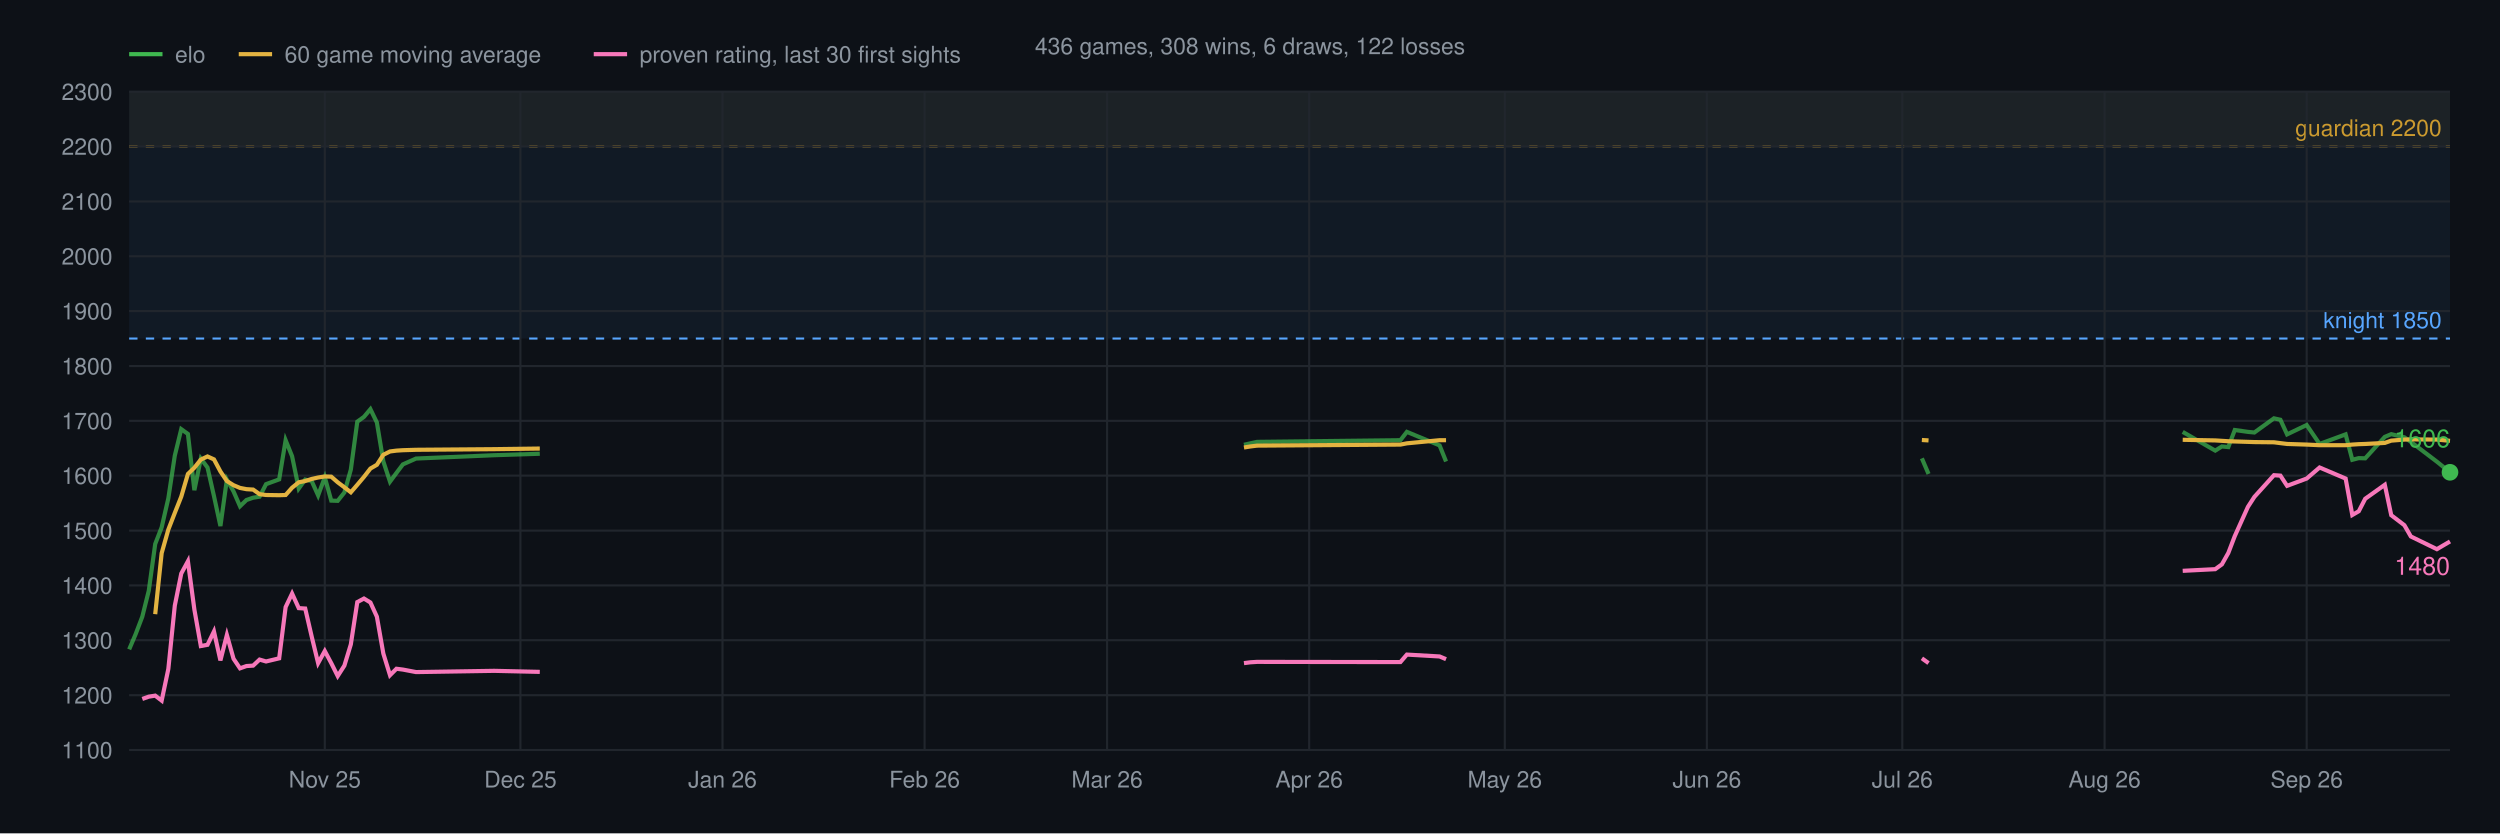
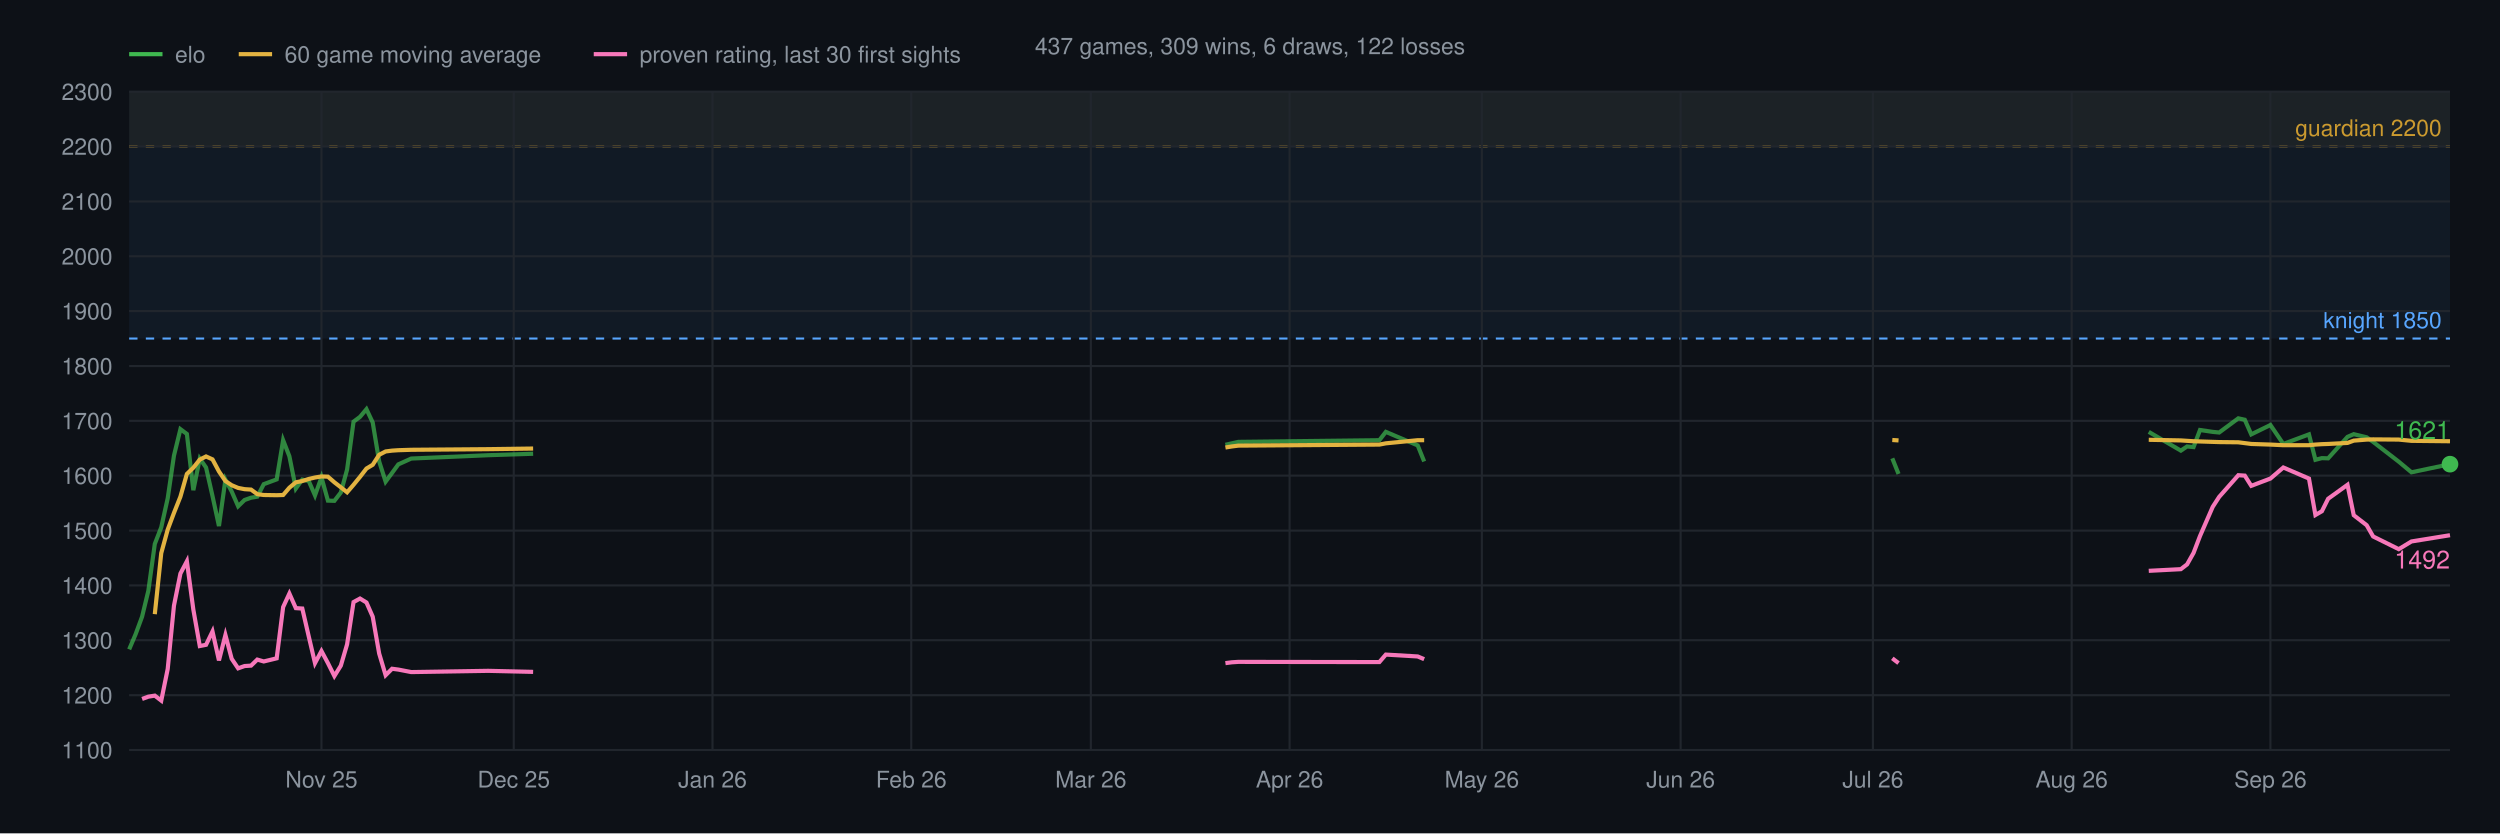
<svg xmlns="http://www.w3.org/2000/svg" viewBox="0 0 1200 400" font-family="Helvetica,sans-serif">
  <rect width="1200" height="400" fill="#0d1117" />
-   <text x="600" y="26" text-anchor="middle" font-size="11" fill="#8b949e">436 games, 308 wins, 6 draws, 122 losses</text>
+   <text x="600" y="26" text-anchor="middle" font-size="11" fill="#8b949e">437 games, 309 wins, 6 draws, 122 losses</text>
  <rect x="62" y="44" width="1114" height="26.3" fill="#d29922" fill-opacity="0.06" />
  <line x1="62" y1="70.3" x2="1176" y2="70.3" stroke="#d29922" stroke-width="1" stroke-dasharray="4 4" />
  <text x="1172" y="65.3" text-anchor="end" font-size="11" fill="#d29922">guardian 2200</text>
  <rect x="62" y="44" width="1114" height="118.5" fill="#58a6ff" fill-opacity="0.06" />
  <line x1="62" y1="162.5" x2="1176" y2="162.5" stroke="#58a6ff" stroke-width="1" stroke-dasharray="4 4" />
  <text x="1172" y="157.5" text-anchor="end" font-size="11" fill="#58a6ff">knight 1850</text>
  <line x1="62" y1="360.0" x2="1176" y2="360.0" stroke="#21262d" stroke-width="1" />
  <text x="54" y="364.0" text-anchor="end" font-size="11" fill="#8b949e">1100</text>
  <line x1="62" y1="333.7" x2="1176" y2="333.7" stroke="#21262d" stroke-width="1" />
  <text x="54" y="337.7" text-anchor="end" font-size="11" fill="#8b949e">1200</text>
  <line x1="62" y1="307.3" x2="1176" y2="307.3" stroke="#21262d" stroke-width="1" />
  <text x="54" y="311.3" text-anchor="end" font-size="11" fill="#8b949e">1300</text>
  <line x1="62" y1="281.0" x2="1176" y2="281.0" stroke="#21262d" stroke-width="1" />
  <text x="54" y="285.0" text-anchor="end" font-size="11" fill="#8b949e">1400</text>
  <line x1="62" y1="254.7" x2="1176" y2="254.7" stroke="#21262d" stroke-width="1" />
  <text x="54" y="258.7" text-anchor="end" font-size="11" fill="#8b949e">1500</text>
  <line x1="62" y1="228.3" x2="1176" y2="228.3" stroke="#21262d" stroke-width="1" />
  <text x="54" y="232.3" text-anchor="end" font-size="11" fill="#8b949e">1600</text>
  <line x1="62" y1="202.0" x2="1176" y2="202.0" stroke="#21262d" stroke-width="1" />
  <text x="54" y="206.0" text-anchor="end" font-size="11" fill="#8b949e">1700</text>
  <line x1="62" y1="175.7" x2="1176" y2="175.7" stroke="#21262d" stroke-width="1" />
  <text x="54" y="179.7" text-anchor="end" font-size="11" fill="#8b949e">1800</text>
  <line x1="62" y1="149.3" x2="1176" y2="149.3" stroke="#21262d" stroke-width="1" />
  <text x="54" y="153.3" text-anchor="end" font-size="11" fill="#8b949e">1900</text>
  <line x1="62" y1="123.0" x2="1176" y2="123.0" stroke="#21262d" stroke-width="1" />
  <text x="54" y="127.0" text-anchor="end" font-size="11" fill="#8b949e">2000</text>
  <line x1="62" y1="96.7" x2="1176" y2="96.7" stroke="#21262d" stroke-width="1" />
  <text x="54" y="100.7" text-anchor="end" font-size="11" fill="#8b949e">2100</text>
  <line x1="62" y1="70.3" x2="1176" y2="70.3" stroke="#21262d" stroke-width="1" />
  <text x="54" y="74.3" text-anchor="end" font-size="11" fill="#8b949e">2200</text>
  <line x1="62" y1="44.0" x2="1176" y2="44.0" stroke="#21262d" stroke-width="1" />
  <text x="54" y="48.0" text-anchor="end" font-size="11" fill="#8b949e">2300</text>
-   <line x1="155.9" y1="44" x2="155.9" y2="360" stroke="#21262d" stroke-width="1" />
-   <text x="155.9" y="378" text-anchor="middle" font-size="11" fill="#8b949e">Nov 25</text>
-   <line x1="249.8" y1="44" x2="249.8" y2="360" stroke="#21262d" stroke-width="1" />
-   <text x="249.8" y="378" text-anchor="middle" font-size="11" fill="#8b949e">Dec 25</text>
-   <line x1="346.8" y1="44" x2="346.8" y2="360" stroke="#21262d" stroke-width="1" />
-   <text x="346.8" y="378" text-anchor="middle" font-size="11" fill="#8b949e">Jan 26</text>
-   <line x1="443.8" y1="44" x2="443.8" y2="360" stroke="#21262d" stroke-width="1" />
-   <text x="443.8" y="378" text-anchor="middle" font-size="11" fill="#8b949e">Feb 26</text>
-   <line x1="531.4" y1="44" x2="531.4" y2="360" stroke="#21262d" stroke-width="1" />
-   <text x="531.4" y="378" text-anchor="middle" font-size="11" fill="#8b949e">Mar 26</text>
-   <line x1="628.4" y1="44" x2="628.4" y2="360" stroke="#21262d" stroke-width="1" />
-   <text x="628.4" y="378" text-anchor="middle" font-size="11" fill="#8b949e">Apr 26</text>
-   <line x1="722.3" y1="44" x2="722.3" y2="360" stroke="#21262d" stroke-width="1" />
-   <text x="722.3" y="378" text-anchor="middle" font-size="11" fill="#8b949e">May 26</text>
-   <line x1="819.3" y1="44" x2="819.3" y2="360" stroke="#21262d" stroke-width="1" />
-   <text x="819.3" y="378" text-anchor="middle" font-size="11" fill="#8b949e">Jun 26</text>
-   <line x1="913.1" y1="44" x2="913.1" y2="360" stroke="#21262d" stroke-width="1" />
-   <text x="913.1" y="378" text-anchor="middle" font-size="11" fill="#8b949e">Jul 26</text>
-   <line x1="1010.2" y1="44" x2="1010.2" y2="360" stroke="#21262d" stroke-width="1" />
-   <text x="1010.2" y="378" text-anchor="middle" font-size="11" fill="#8b949e">Aug 26</text>
-   <line x1="1107.2" y1="44" x2="1107.2" y2="360" stroke="#21262d" stroke-width="1" />
-   <text x="1107.2" y="378" text-anchor="middle" font-size="11" fill="#8b949e">Sep 26</text>
-   <polyline points="62.0,311.7 65.1,304.4 68.3,296.0 71.4,283.6 74.5,261.1 77.6,253.1 80.8,239.2 83.9,218.7 87.0,206.0 90.2,208.3 93.3,235.3 96.4,220.1 99.6,224.4 102.7,238.1 105.8,252.5 108.9,230.2 112.1,235.9 115.2,243.0 118.3,240.0 121.5,238.9 124.6,238.4 127.7,232.4 134.0,230.1 137.1,211.3 140.2,219.0 143.4,234.5 146.5,230.2 149.6,230.9 152.7,237.8 155.9,229.1 159.0,240.3 162.1,240.4 165.3,236.4 168.4,225.4 171.5,202.4 174.7,200.1 177.8,196.4 180.9,202.8 184.0,221.5 187.2,231.2 190.3,227.0 193.4,222.9 199.7,220.1 237.2,218.5 259.1,217.8" fill="none" stroke="#3fb950" stroke-width="2" stroke-opacity="0.7" />
-   <polyline points="597.1,213.5 600.2,212.8 603.4,212.1 672.2,211.3 675.3,207.3 691.0,213.8 694.1,221.5" fill="none" stroke="#3fb950" stroke-width="2" stroke-opacity="0.7" />
-   <polyline points="922.5,220.0 925.7,227.5" fill="none" stroke="#3fb950" stroke-width="2" stroke-opacity="0.7" />
-   <polyline points="1047.7,207.3 1063.3,216.3 1066.5,214.3 1069.6,214.6 1072.7,206.4 1079.0,207.3 1082.1,207.6 1091.5,200.8 1094.6,201.5 1097.8,208.5 1107.2,204.0 1113.4,213.1 1125.9,208.5 1129.1,220.7 1132.2,219.9 1135.3,220.0 1144.7,209.7 1147.8,208.4 1154.1,209.9 1157.2,212.1 1169.7,221.6 1176.0,226.7" fill="none" stroke="#3fb950" stroke-width="2" stroke-opacity="0.7" />
-   <polyline points="74.5,294.8 77.6,265.5 80.8,254.2 83.9,246.2 87.0,238.4 90.2,227.5 93.3,224.5 96.4,220.6 99.6,219.1 102.7,220.5 105.8,226.3 108.9,230.9 112.1,232.9 115.2,234.2 118.3,234.8 121.5,235.0 124.6,237.2 127.7,237.6 134.0,237.7 137.1,237.6 140.2,234.1 143.4,231.5 146.5,230.9 149.6,229.9 152.7,229.2 155.9,228.7 159.0,228.8 162.1,231.5 165.3,233.9 168.4,236.3 171.5,232.7 174.7,228.9 177.8,224.9 180.9,223.1 184.0,218.3 187.2,216.7 190.3,216.3 193.4,216.1 199.7,215.9 237.2,215.6 259.1,215.3" fill="none" stroke="#e3b341" stroke-width="2" stroke-opacity="1" />
-   <polyline points="597.1,214.8 600.2,214.3 603.4,213.9 672.2,213.4 675.3,212.8 691.0,211.3 694.1,211.3" fill="none" stroke="#e3b341" stroke-width="2" stroke-opacity="1" />
-   <polyline points="922.5,211.2 925.7,211.4" fill="none" stroke="#e3b341" stroke-width="2" stroke-opacity="1" />
-   <polyline points="1047.7,211.1 1063.3,211.4 1066.5,211.6 1069.6,211.8 1072.7,211.9 1079.0,212.1 1082.1,212.2 1091.5,212.3 1094.6,212.7 1097.8,213.1 1107.2,213.4 1113.4,213.7 1125.9,213.7 1129.1,213.4 1132.2,213.2 1135.3,213.1 1144.7,212.6 1147.8,211.5 1154.1,211.0 1157.2,210.9 1169.7,211.0 1176.0,211.6" fill="none" stroke="#e3b341" stroke-width="2" stroke-opacity="1" />
-   <polyline points="68.3,335.5 71.4,334.4 74.5,333.9 77.6,336.3 80.8,321.1 83.9,290.7 87.0,275.3 90.2,269.4 93.3,292.6 96.4,310.1 99.6,309.5 102.7,303.1 105.8,317.0 108.9,304.8 112.1,316.2 115.2,320.8 118.3,319.7 121.5,319.5 124.6,316.6 127.7,317.5 134.0,316.0 137.1,291.4 140.2,284.9 143.4,291.9 146.5,292.1 149.6,305.5 152.7,318.3 155.9,312.5 159.0,318.3 162.1,324.5 165.3,319.5 168.4,309.3 171.5,289.0 174.7,287.3 177.8,289.2 180.9,296.0 184.0,313.7 187.2,324.1 190.3,321.0 193.4,321.4 199.7,322.6 237.2,322.0 259.1,322.5" fill="none" stroke="#f778ba" stroke-width="2" stroke-opacity="1" />
-   <polyline points="597.1,318.3 600.2,317.9 603.4,317.7 672.2,317.8 675.3,314.2 691.0,315.1 694.1,316.4" fill="none" stroke="#f778ba" stroke-width="2" stroke-opacity="1" />
-   <polyline points="922.5,316.0 925.7,318.3" fill="none" stroke="#f778ba" stroke-width="2" stroke-opacity="1" />
-   <polyline points="1047.7,274.0 1063.3,273.2 1066.5,270.9 1069.6,265.4 1072.7,257.3 1079.0,243.3 1082.1,238.5 1091.5,228.1 1094.6,228.3 1097.8,233.2 1107.2,229.7 1113.4,224.4 1125.9,229.7 1129.1,247.2 1132.2,245.4 1135.3,239.4 1144.7,232.7 1147.8,247.3 1154.1,252.1 1157.2,257.5 1169.7,263.6 1176.0,259.9" fill="none" stroke="#f778ba" stroke-width="2" stroke-opacity="1" />
+   <line x1="154.3" y1="44" x2="154.3" y2="360" stroke="#21262d" stroke-width="1" />
+   <text x="154.3" y="378" text-anchor="middle" font-size="11" fill="#8b949e">Nov 25</text>
+   <line x1="246.6" y1="44" x2="246.6" y2="360" stroke="#21262d" stroke-width="1" />
+   <text x="246.6" y="378" text-anchor="middle" font-size="11" fill="#8b949e">Dec 25</text>
+   <line x1="342.0" y1="44" x2="342.0" y2="360" stroke="#21262d" stroke-width="1" />
+   <text x="342.0" y="378" text-anchor="middle" font-size="11" fill="#8b949e">Jan 26</text>
+   <line x1="437.4" y1="44" x2="437.4" y2="360" stroke="#21262d" stroke-width="1" />
+   <text x="437.4" y="378" text-anchor="middle" font-size="11" fill="#8b949e">Feb 26</text>
+   <line x1="523.6" y1="44" x2="523.6" y2="360" stroke="#21262d" stroke-width="1" />
+   <text x="523.6" y="378" text-anchor="middle" font-size="11" fill="#8b949e">Mar 26</text>
+   <line x1="619.0" y1="44" x2="619.0" y2="360" stroke="#21262d" stroke-width="1" />
+   <text x="619.0" y="378" text-anchor="middle" font-size="11" fill="#8b949e">Apr 26</text>
+   <line x1="711.3" y1="44" x2="711.3" y2="360" stroke="#21262d" stroke-width="1" />
+   <text x="711.3" y="378" text-anchor="middle" font-size="11" fill="#8b949e">May 26</text>
+   <line x1="806.7" y1="44" x2="806.7" y2="360" stroke="#21262d" stroke-width="1" />
+   <text x="806.7" y="378" text-anchor="middle" font-size="11" fill="#8b949e">Jun 26</text>
+   <line x1="899.0" y1="44" x2="899.0" y2="360" stroke="#21262d" stroke-width="1" />
+   <text x="899.0" y="378" text-anchor="middle" font-size="11" fill="#8b949e">Jul 26</text>
+   <line x1="994.4" y1="44" x2="994.4" y2="360" stroke="#21262d" stroke-width="1" />
+   <text x="994.4" y="378" text-anchor="middle" font-size="11" fill="#8b949e">Aug 26</text>
+   <line x1="1089.8" y1="44" x2="1089.8" y2="360" stroke="#21262d" stroke-width="1" />
+   <text x="1089.8" y="378" text-anchor="middle" font-size="11" fill="#8b949e">Sep 26</text>
+   <polyline points="62.0,311.7 65.1,304.4 68.2,296.0 71.2,283.6 74.3,261.1 77.4,253.1 80.5,239.2 83.5,218.7 86.6,206.0 89.7,208.3 92.8,235.3 95.9,220.1 98.9,224.4 102.0,238.1 105.1,252.5 108.2,230.2 111.2,235.9 114.3,243.0 117.4,240.0 120.5,238.9 123.5,238.4 126.6,232.4 132.8,230.1 135.9,211.3 138.9,219.0 142.0,234.5 145.1,230.2 148.2,230.9 151.2,237.8 154.3,229.1 157.4,240.3 160.5,240.4 163.6,236.4 166.6,225.4 169.7,202.4 172.8,200.1 175.9,196.4 178.9,202.8 182.0,221.5 185.1,231.2 188.2,227.0 191.2,222.9 197.4,220.1 234.3,218.5 255.9,217.8" fill="none" stroke="#3fb950" stroke-width="2" stroke-opacity="0.7" />
+   <polyline points="588.2,213.5 591.3,212.8 594.4,212.1 662.1,211.3 665.2,207.3 680.5,213.8 683.6,221.5" fill="none" stroke="#3fb950" stroke-width="2" stroke-opacity="0.7" />
+   <polyline points="908.3,220.0 911.3,227.5" fill="none" stroke="#3fb950" stroke-width="2" stroke-opacity="0.7" />
+   <polyline points="1031.4,207.3 1046.8,216.3 1049.8,214.3 1052.9,214.6 1056.0,206.4 1062.1,207.3 1065.2,207.6 1074.4,200.8 1077.5,201.5 1080.6,208.5 1089.8,204.0 1096.0,213.1 1108.3,208.5 1111.4,220.7 1114.5,219.9 1117.5,220.0 1126.8,209.7 1129.8,208.4 1136.0,209.9 1139.1,212.1 1151.4,221.6 1157.5,226.7 1176.0,222.8" fill="none" stroke="#3fb950" stroke-width="2" stroke-opacity="0.7" />
+   <polyline points="74.3,294.8 77.4,265.5 80.5,254.2 83.5,246.2 86.6,238.4 89.7,227.5 92.8,224.5 95.9,220.6 98.9,219.1 102.0,220.5 105.1,226.3 108.2,230.9 111.2,232.9 114.3,234.2 117.4,234.8 120.5,235.0 123.5,237.2 126.6,237.6 132.8,237.7 135.9,237.6 138.9,234.1 142.0,231.5 145.1,230.9 148.2,229.9 151.2,229.2 154.3,228.7 157.4,228.8 160.5,231.5 163.6,233.9 166.6,236.3 169.7,232.7 172.8,228.9 175.9,224.9 178.9,223.1 182.0,218.3 185.1,216.7 188.2,216.3 191.2,216.1 197.4,215.9 234.3,215.6 255.9,215.3" fill="none" stroke="#e3b341" stroke-width="2" stroke-opacity="1" />
+   <polyline points="588.2,214.8 591.3,214.3 594.4,213.9 662.1,213.4 665.2,212.8 680.5,211.3 683.6,211.3" fill="none" stroke="#e3b341" stroke-width="2" stroke-opacity="1" />
+   <polyline points="908.3,211.2 911.3,211.4" fill="none" stroke="#e3b341" stroke-width="2" stroke-opacity="1" />
+   <polyline points="1031.4,211.1 1046.8,211.4 1049.8,211.6 1052.9,211.8 1056.0,211.9 1062.1,212.1 1065.2,212.2 1074.4,212.3 1077.5,212.7 1080.6,213.1 1089.8,213.4 1096.0,213.7 1108.3,213.7 1111.4,213.4 1114.5,213.2 1117.5,213.1 1126.8,212.6 1129.8,211.5 1136.0,211.0 1139.1,210.9 1151.4,211.0 1157.5,211.6 1176.0,211.8" fill="none" stroke="#e3b341" stroke-width="2" stroke-opacity="1" />
+   <polyline points="68.2,335.5 71.2,334.4 74.3,333.9 77.4,336.3 80.5,321.1 83.5,290.7 86.6,275.3 89.7,269.4 92.8,292.6 95.9,310.1 98.9,309.5 102.0,303.1 105.1,317.0 108.2,304.8 111.2,316.2 114.3,320.8 117.4,319.7 120.5,319.5 123.5,316.6 126.6,317.5 132.8,316.0 135.9,291.4 138.9,284.9 142.0,291.9 145.1,292.1 148.2,305.5 151.2,318.3 154.3,312.5 157.4,318.3 160.5,324.5 163.6,319.5 166.6,309.3 169.7,289.0 172.8,287.3 175.9,289.2 178.9,296.0 182.0,313.7 185.1,324.1 188.2,321.0 191.2,321.4 197.4,322.6 234.3,322.0 255.9,322.5" fill="none" stroke="#f778ba" stroke-width="2" stroke-opacity="1" />
+   <polyline points="588.2,318.3 591.3,317.9 594.4,317.7 662.1,317.8 665.2,314.2 680.5,315.1 683.6,316.4" fill="none" stroke="#f778ba" stroke-width="2" stroke-opacity="1" />
+   <polyline points="908.3,316.0 911.3,318.3" fill="none" stroke="#f778ba" stroke-width="2" stroke-opacity="1" />
+   <polyline points="1031.4,274.0 1046.8,273.2 1049.8,270.9 1052.9,265.4 1056.0,257.3 1062.1,243.3 1065.2,238.5 1074.4,228.1 1077.5,228.3 1080.6,233.2 1089.8,229.7 1096.0,224.4 1108.3,229.7 1111.4,247.2 1114.5,245.4 1117.5,239.4 1126.8,232.7 1129.8,247.3 1136.0,252.1 1139.1,257.5 1151.4,263.6 1157.5,259.9 1176.0,256.9" fill="none" stroke="#f778ba" stroke-width="2" stroke-opacity="1" />
  <line x1="62" y1="26" x2="78" y2="26" stroke="#3fb950" stroke-width="2" />
  <text x="84" y="30" font-size="11" fill="#8b949e">elo</text>
  <line x1="114.6" y1="26" x2="130.6" y2="26" stroke="#e3b341" stroke-width="2" />
  <text x="136.6" y="30" font-size="11" fill="#8b949e">60 game moving average</text>
  <line x1="285.0" y1="26" x2="301.0" y2="26" stroke="#f778ba" stroke-width="2" />
  <text x="307.0" y="30" font-size="11" fill="#8b949e">proven rating, last 30 first sights</text>
-   <text x="1176.0" y="275.9" text-anchor="end" font-size="12" fill="#f778ba">1480</text>
-   <circle cx="1176.0" cy="226.7" r="4" fill="#3fb950" />
-   <text x="1176.0" y="214.7" text-anchor="end" font-size="12" fill="#3fb950">1606</text>
+   <text x="1176.0" y="272.9" text-anchor="end" font-size="12" fill="#f778ba">1492</text>
+   <circle cx="1176.0" cy="222.8" r="4" fill="#3fb950" />
+   <text x="1176.0" y="210.8" text-anchor="end" font-size="12" fill="#3fb950">1621</text>
</svg>
